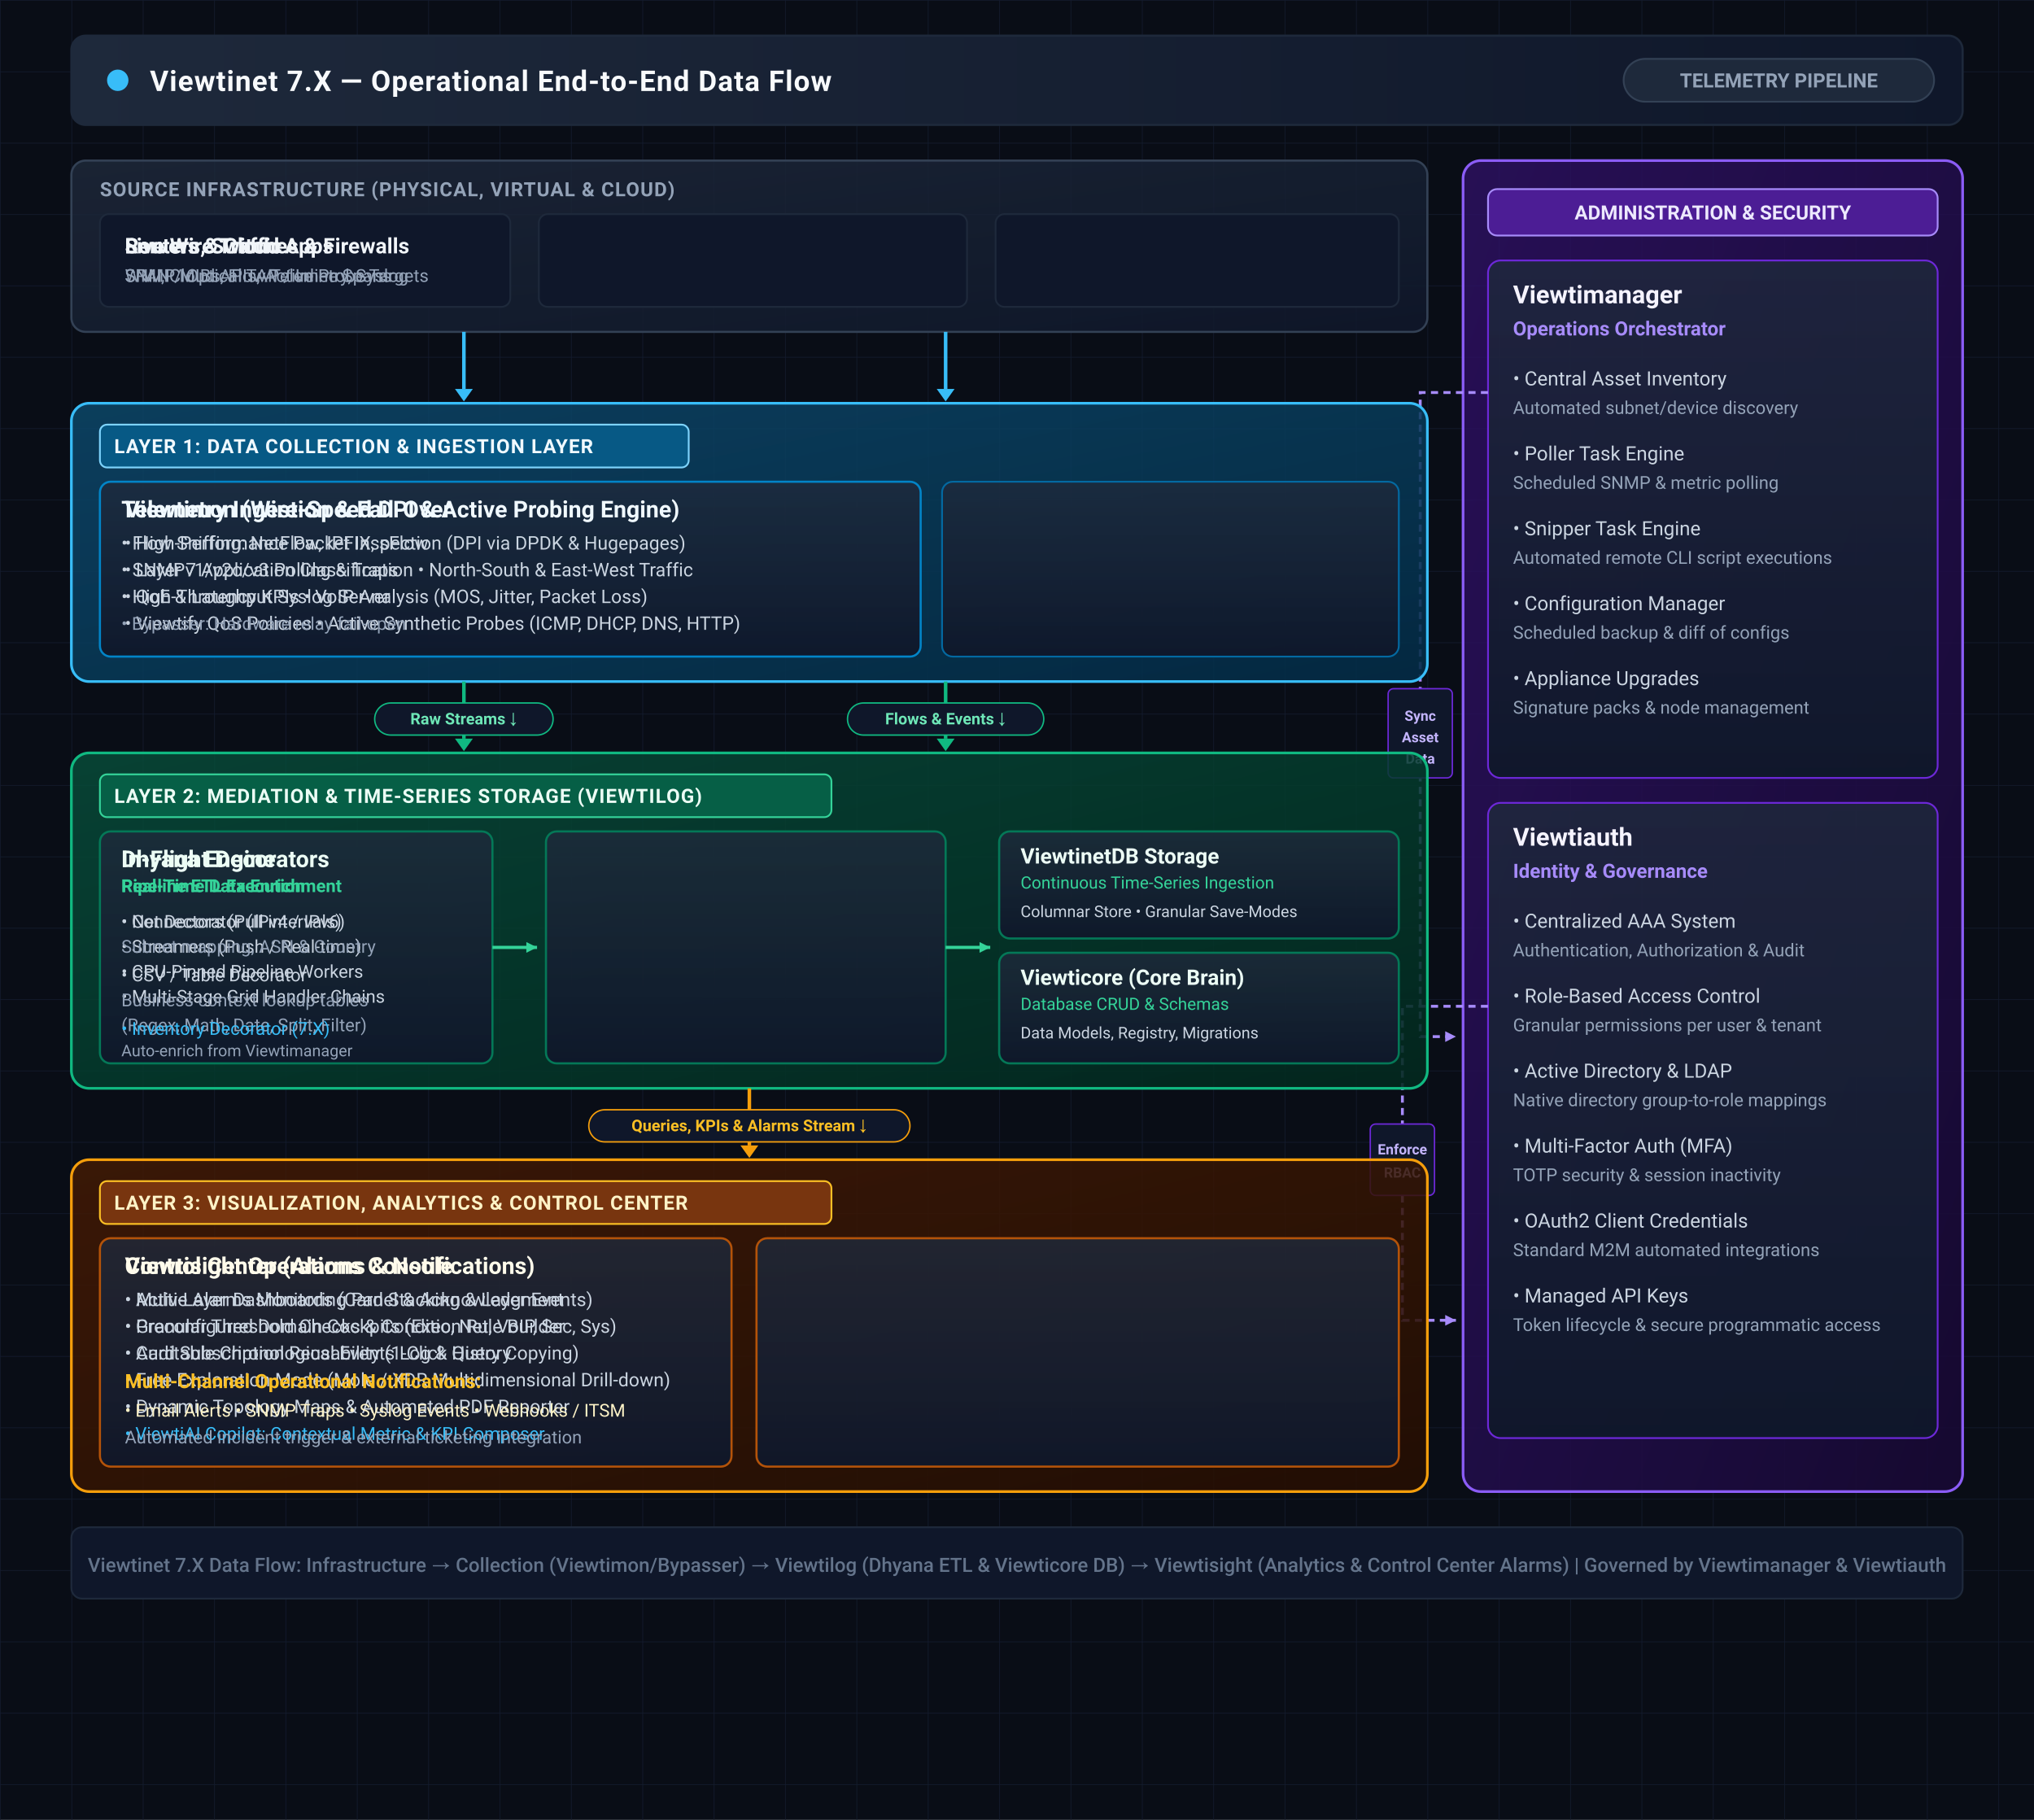
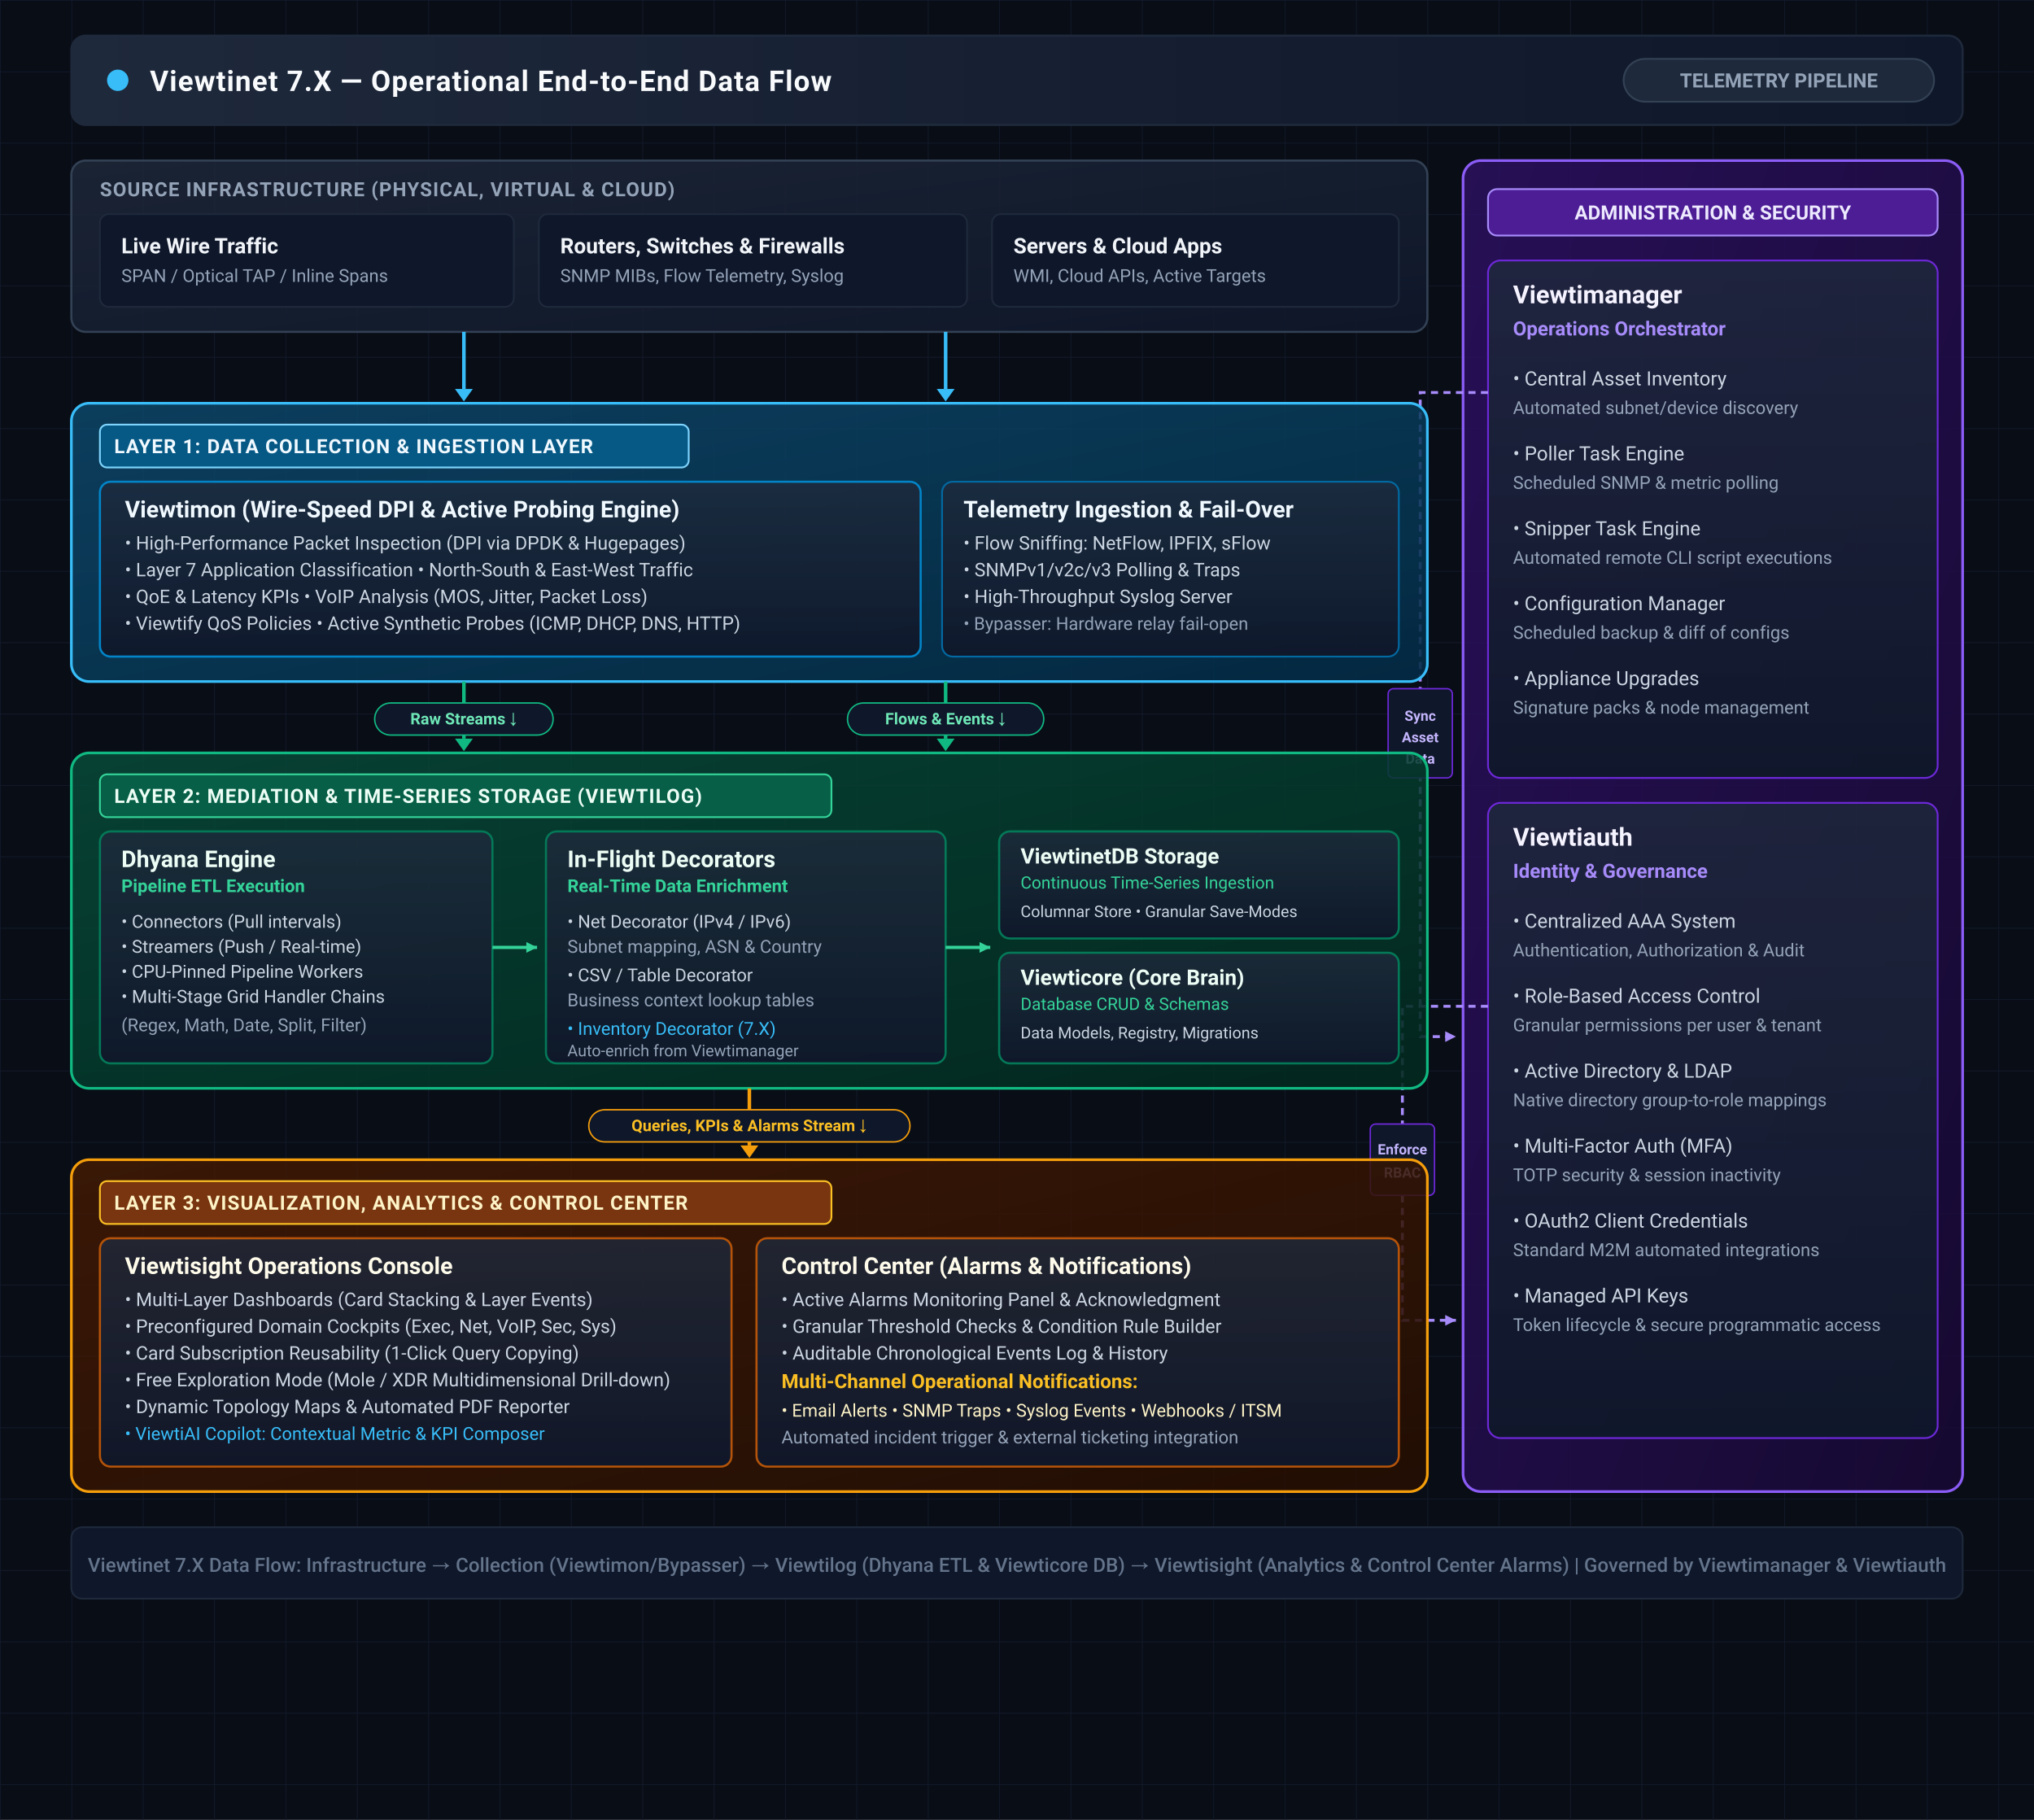
<svg xmlns="http://www.w3.org/2000/svg" viewBox="0 0 1140 1020" width="100%" height="100%" style="background-color: #090d16; font-family: -apple-system, BlinkMacSystemFont, 'Segoe UI', Roboto, Helvetica, Arial, sans-serif;">
  <defs>
    <pattern id="grid" width="40" height="40" patternUnits="userSpaceOnUse">
      <path d="M 40 0 L 0 0 0 40" fill="none" stroke="#131c2e" stroke-width="0.7" />
    </pattern>
    <linearGradient id="hdr-grad" x1="0%" y1="0%" x2="100%" y2="0%">
      <stop offset="0%" stop-color="#1e293b" />
      <stop offset="100%" stop-color="#0f172a" />
    </linearGradient>
    <linearGradient id="card-grad" x1="0%" y1="0%" x2="0%" y2="100%">
      <stop offset="0%" stop-color="#1e293b" stop-opacity="0.8" />
      <stop offset="100%" stop-color="#0f172a" stop-opacity="0.95" />
    </linearGradient>
    <linearGradient id="box-source" x1="0%" y1="0%" x2="100%" y2="100%">
      <stop offset="0%" stop-color="#1e293b" stop-opacity="0.8" />
      <stop offset="100%" stop-color="#0f172a" stop-opacity="0.9" />
    </linearGradient>
    <linearGradient id="box-l1" x1="0%" y1="0%" x2="100%" y2="100%">
      <stop offset="0%" stop-color="#0c4a6e" stop-opacity="0.8" />
      <stop offset="100%" stop-color="#032b45" stop-opacity="0.9" />
    </linearGradient>
    <linearGradient id="box-l2" x1="0%" y1="0%" x2="100%" y2="100%">
      <stop offset="0%" stop-color="#064e3b" stop-opacity="0.8" />
      <stop offset="100%" stop-color="#02281e" stop-opacity="0.9" />
    </linearGradient>
    <linearGradient id="box-l3" x1="0%" y1="0%" x2="100%" y2="100%">
      <stop offset="0%" stop-color="#451a03" stop-opacity="0.8" />
      <stop offset="100%" stop-color="#240e02" stop-opacity="0.9" />
    </linearGradient>
    <linearGradient id="box-l4" x1="0%" y1="0%" x2="100%" y2="100%">
      <stop offset="0%" stop-color="#2e1065" stop-opacity="0.8" />
      <stop offset="100%" stop-color="#170933" stop-opacity="0.9" />
    </linearGradient>
  </defs>
  <rect width="1140" height="1020" fill="#090d16" />
  <rect width="1140" height="1020" fill="url(#grid)" />
  <g transform="translate(40, 20)">
    <rect x="0" y="0" width="1060" height="50" rx="8" fill="url(#hdr-grad)" stroke="#1e293b" stroke-width="1.2" />
    <circle cx="26" cy="25" r="6" fill="#38bdf8" />
    <text x="44" y="31" font-size="16" font-weight="700" fill="#f8fafc" letter-spacing="0.5">Viewtinet 7.X — Operational End-to-End Data Flow</text>
    <rect x="870" y="13" width="174" height="24" rx="12" fill="#1e293b" stroke="#334155" stroke-width="1" />
    <text x="957" y="29" font-size="11" font-weight="600" fill="#94a3b8" text-anchor="middle">TELEMETRY PIPELINE</text>
  </g>
  <g transform="translate(40, 90)">
    <rect x="0" y="0" width="760" height="96" rx="8" fill="url(#box-source)" stroke="#334155" stroke-width="1.2" />
    <text x="16" y="20" font-size="11" font-weight="700" fill="#94a3b8" letter-spacing="0.5">SOURCE INFRASTRUCTURE (PHYSICAL, VIRTUAL &amp; CLOUD)</text>
    <g transform="translate(16, 30)">
-       <rect x="0" y="0" width="230" height="52" rx="5" fill="#0f172a" stroke="#1e293b" stroke-width="1" />
-       <text x="14" y="22" font-size="12" font-weight="700" fill="#f1f5f9">Live Wire Traffic</text>
-       <text x="14" y="38" font-size="10" fill="#94a3b8">SPAN / Optical TAP / Inline Spans</text>
-       <rect x="246" y="0" width="240" height="52" rx="5" fill="#0f172a" stroke="#1e293b" stroke-width="1" />
-       <text x="14" y="22" font-size="12" font-weight="700" fill="#f1f5f9">Routers, Switches &amp; Firewalls</text>
-       <text x="14" y="38" font-size="10" fill="#94a3b8">SNMP MIBs, Flow Telemetry, Syslog</text>
-       <rect x="502" y="0" width="226" height="52" rx="5" fill="#0f172a" stroke="#1e293b" stroke-width="1" />
-       <text x="14" y="22" font-size="12" font-weight="700" fill="#f1f5f9">Servers &amp; Cloud Apps</text>
-       <text x="14" y="38" font-size="10" fill="#94a3b8">WMI, Cloud APIs, Active Probe Targets</text>
+       <g transform="translate(0, 0)">
+         <rect x="0" y="0" width="232" height="52" rx="5" fill="#0f172a" stroke="#1e293b" stroke-width="1" />
+         <text x="12" y="22" font-size="12" font-weight="700" fill="#f1f5f9">Live Wire Traffic</text>
+         <text x="12" y="38" font-size="10" fill="#94a3b8">SPAN / Optical TAP / Inline Spans</text>
+       </g>
+       <g transform="translate(246, 0)">
+         <rect x="0" y="0" width="240" height="52" rx="5" fill="#0f172a" stroke="#1e293b" stroke-width="1" />
+         <text x="12" y="22" font-size="12" font-weight="700" fill="#f1f5f9">Routers, Switches &amp; Firewalls</text>
+         <text x="12" y="38" font-size="10" fill="#94a3b8">SNMP MIBs, Flow Telemetry, Syslog</text>
+       </g>
+       <g transform="translate(500, 0)">
+         <rect x="0" y="0" width="228" height="52" rx="5" fill="#0f172a" stroke="#1e293b" stroke-width="1" />
+         <text x="12" y="22" font-size="12" font-weight="700" fill="#f1f5f9">Servers &amp; Cloud Apps</text>
+         <text x="12" y="38" font-size="10" fill="#94a3b8">WMI, Cloud APIs, Active Targets</text>
+       </g>
    </g>
  </g>
  <g transform="translate(820, 90)">
    <rect x="0" y="0" width="280" height="746" rx="10" fill="url(#box-l4)" stroke="#8b5cf6" stroke-width="1.5" />
    <rect x="14" y="16" width="252" height="26" rx="5" fill="#4c1d95" stroke="#a78bfa" stroke-width="1" />
    <text x="140" y="33" font-size="11" font-weight="700" fill="#ede9fe" text-anchor="middle">ADMINISTRATION &amp; SECURITY</text>
    <g transform="translate(14, 56)">
      <rect x="0" y="0" width="252" height="290" rx="7" fill="url(#card-grad)" stroke="#6d28d9" stroke-width="1" />
      <text x="14" y="24" font-size="14" font-weight="700" fill="#f5f3ff">Viewtimanager</text>
      <text x="14" y="42" font-size="11" font-weight="600" fill="#a78bfa">Operations Orchestrator</text>
      <text x="14" y="70" font-size="11" fill="#cbd5e1">• Central Asset Inventory</text>
      <text x="14" y="86" font-size="10" fill="#94a3b8">  Automated subnet/device discovery</text>
      <text x="14" y="112" font-size="11" fill="#cbd5e1">• Poller Task Engine</text>
      <text x="14" y="128" font-size="10" fill="#94a3b8">  Scheduled SNMP &amp; metric polling</text>
      <text x="14" y="154" font-size="11" fill="#cbd5e1">• Snipper Task Engine</text>
      <text x="14" y="170" font-size="10" fill="#94a3b8">  Automated remote CLI script executions</text>
      <text x="14" y="196" font-size="11" fill="#cbd5e1">• Configuration Manager</text>
      <text x="14" y="212" font-size="10" fill="#94a3b8">  Scheduled backup &amp; diff of configs</text>
      <text x="14" y="238" font-size="11" fill="#cbd5e1">• Appliance Upgrades</text>
      <text x="14" y="254" font-size="10" fill="#94a3b8">  Signature packs &amp; node management</text>
      <path d="M 0 74 L -38 74 L -38 435 L -18 435" fill="none" stroke="#a78bfa" stroke-width="1.6" stroke-dasharray="4,3" />
      <polygon points="-18,435 -24,432 -24,438" fill="#a78bfa" />
      <rect x="-56" y="240" width="36" height="50" rx="3" fill="#0f172a" stroke="#6d28d9" stroke-width="0.8" />
      <text x="-38" y="258" font-size="8" font-weight="600" fill="#c4b5fd" text-anchor="middle">Sync</text>
      <text x="-38" y="270" font-size="8" font-weight="600" fill="#c4b5fd" text-anchor="middle">Asset</text>
      <text x="-38" y="282" font-size="8" font-weight="600" fill="#c4b5fd" text-anchor="middle">Data</text>
    </g>
    <g transform="translate(14, 360)">
      <rect x="0" y="0" width="252" height="356" rx="7" fill="url(#card-grad)" stroke="#6d28d9" stroke-width="1" />
      <text x="14" y="24" font-size="14" font-weight="700" fill="#f5f3ff">Viewtiauth</text>
      <text x="14" y="42" font-size="11" font-weight="600" fill="#a78bfa">Identity &amp; Governance</text>
      <text x="14" y="70" font-size="11" fill="#cbd5e1">• Centralized AAA System</text>
      <text x="14" y="86" font-size="10" fill="#94a3b8">  Authentication, Authorization &amp; Audit</text>
      <text x="14" y="112" font-size="11" fill="#cbd5e1">• Role-Based Access Control</text>
      <text x="14" y="128" font-size="10" fill="#94a3b8">  Granular permissions per user &amp; tenant</text>
      <text x="14" y="154" font-size="11" fill="#cbd5e1">• Active Directory &amp; LDAP</text>
      <text x="14" y="170" font-size="10" fill="#94a3b8">  Native directory group-to-role mappings</text>
      <text x="14" y="196" font-size="11" fill="#cbd5e1">• Multi-Factor Auth (MFA)</text>
      <text x="14" y="212" font-size="10" fill="#94a3b8">  TOTP security &amp; session inactivity</text>
      <text x="14" y="238" font-size="11" fill="#cbd5e1">• OAuth2 Client Credentials</text>
      <text x="14" y="254" font-size="10" fill="#94a3b8">  Standard M2M automated integrations</text>
      <text x="14" y="280" font-size="11" fill="#cbd5e1">• Managed API Keys</text>
      <text x="14" y="296" font-size="10" fill="#94a3b8">  Token lifecycle &amp; secure programmatic access</text>
      <path d="M 0 114 L -48 114 L -48 290 L -18 290" fill="none" stroke="#a78bfa" stroke-width="1.6" stroke-dasharray="4,3" />
      <polygon points="-18,290 -24,287 -24,293" fill="#a78bfa" />
      <rect x="-66" y="180" width="36" height="40" rx="3" fill="#0f172a" stroke="#6d28d9" stroke-width="0.8" />
      <text x="-48" y="197" font-size="8" font-weight="600" fill="#c4b5fd" text-anchor="middle">Enforce</text>
      <text x="-48" y="210" font-size="8" font-weight="600" fill="#c4b5fd" text-anchor="middle">RBAC</text>
    </g>
  </g>
  <g>
    <line x1="260" y1="186" x2="260" y2="218" stroke="#38bdf8" stroke-width="2" />
    <polygon points="255,218 260,225 265,218" fill="#38bdf8" />
    <line x1="530" y1="186" x2="530" y2="218" stroke="#38bdf8" stroke-width="2" />
    <polygon points="525,218 530,225 535,218" fill="#38bdf8" />
  </g>
  <g transform="translate(40, 226)">
    <rect x="0" y="0" width="760" height="156" rx="10" fill="url(#box-l1)" stroke="#38bdf8" stroke-width="1.5" />
    <rect x="16" y="12" width="330" height="24" rx="4" fill="#075985" stroke="#7dd3fc" stroke-width="1" />
    <text x="24" y="28" font-size="11" font-weight="700" fill="#f0f9ff" letter-spacing="0.5">LAYER 1: DATA COLLECTION &amp; INGESTION LAYER</text>
    <g transform="translate(16, 44)">
-       <rect x="0" y="0" width="460" height="98" rx="6" fill="url(#card-grad)" stroke="#0284c7" stroke-width="1.2" />
-       <text x="14" y="20" font-size="13" font-weight="700" fill="#f0f9ff">Viewtimon (Wire-Speed DPI &amp; Active Probing Engine)</text>
-       <text x="14" y="38" font-size="10.5" fill="#cbd5e1">• High-Performance Packet Inspection (DPI via DPDK &amp; Hugepages)</text>
-       <text x="14" y="53" font-size="10.5" fill="#cbd5e1">• Layer 7 Application Classification • North-South &amp; East-West Traffic</text>
-       <text x="14" y="68" font-size="10.5" fill="#cbd5e1">• QoE &amp; Latency KPIs • VoIP Analysis (MOS, Jitter, Packet Loss)</text>
-       <text x="14" y="83" font-size="10.5" fill="#cbd5e1">• Viewtify QoS Policies • Active Synthetic Probes (ICMP, DHCP, DNS, HTTP)</text>
-       <rect x="472" y="0" width="256" height="98" rx="6" fill="url(#card-grad)" stroke="#0369a1" stroke-width="1" />
-       <text x="12" y="20" font-size="13" font-weight="700" fill="#f0f9ff">Telemetry Ingestion &amp; Fail-Over</text>
-       <text x="12" y="38" font-size="10.5" fill="#cbd5e1">• Flow Sniffing: NetFlow, IPFIX, sFlow</text>
-       <text x="12" y="53" font-size="10.5" fill="#cbd5e1">• SNMPv1/v2c/v3 Polling &amp; Traps</text>
-       <text x="12" y="68" font-size="10.5" fill="#cbd5e1">• High-Throughput Syslog Server</text>
-       <text x="12" y="83" font-size="10" fill="#94a3b8">• Bypasser: Hardware relay fail-open</text>
+       <g transform="translate(0, 0)">
+         <rect x="0" y="0" width="460" height="98" rx="6" fill="url(#card-grad)" stroke="#0284c7" stroke-width="1.2" />
+         <text x="14" y="20" font-size="13" font-weight="700" fill="#f0f9ff">Viewtimon (Wire-Speed DPI &amp; Active Probing Engine)</text>
+         <text x="14" y="38" font-size="10.5" fill="#cbd5e1">• High-Performance Packet Inspection (DPI via DPDK &amp; Hugepages)</text>
+         <text x="14" y="53" font-size="10.5" fill="#cbd5e1">• Layer 7 Application Classification • North-South &amp; East-West Traffic</text>
+         <text x="14" y="68" font-size="10.5" fill="#cbd5e1">• QoE &amp; Latency KPIs • VoIP Analysis (MOS, Jitter, Packet Loss)</text>
+         <text x="14" y="83" font-size="10.5" fill="#cbd5e1">• Viewtify QoS Policies • Active Synthetic Probes (ICMP, DHCP, DNS, HTTP)</text>
+       </g>
+       <g transform="translate(472, 0)">
+         <rect x="0" y="0" width="256" height="98" rx="6" fill="url(#card-grad)" stroke="#0369a1" stroke-width="1" />
+         <text x="12" y="20" font-size="13" font-weight="700" fill="#f0f9ff">Telemetry Ingestion &amp; Fail-Over</text>
+         <text x="12" y="38" font-size="10.5" fill="#cbd5e1">• Flow Sniffing: NetFlow, IPFIX, sFlow</text>
+         <text x="12" y="53" font-size="10.5" fill="#cbd5e1">• SNMPv1/v2c/v3 Polling &amp; Traps</text>
+         <text x="12" y="68" font-size="10.5" fill="#cbd5e1">• High-Throughput Syslog Server</text>
+         <text x="12" y="83" font-size="10" fill="#94a3b8">• Bypasser: Hardware relay fail-open</text>
+       </g>
    </g>
  </g>
  <g>
    <line x1="260" y1="382" x2="260" y2="414" stroke="#10b981" stroke-width="2" />
    <polygon points="255,414 260,421 265,414" fill="#10b981" />
    <rect x="210" y="394" width="100" height="18" rx="9" fill="#0f172a" stroke="#10b981" stroke-width="0.8" />
    <text x="260" y="406" font-size="9" font-weight="600" fill="#6ee7b7" text-anchor="middle">Raw Streams ↓</text>
    <line x1="530" y1="382" x2="530" y2="414" stroke="#10b981" stroke-width="2" />
    <polygon points="525,414 530,421 535,414" fill="#10b981" />
    <rect x="475" y="394" width="110" height="18" rx="9" fill="#0f172a" stroke="#10b981" stroke-width="0.8" />
    <text x="530" y="406" font-size="9" font-weight="600" fill="#6ee7b7" text-anchor="middle">Flows &amp; Events ↓</text>
  </g>
  <g transform="translate(40, 422)">
    <rect x="0" y="0" width="760" height="188" rx="10" fill="url(#box-l2)" stroke="#10b981" stroke-width="1.5" />
    <rect x="16" y="12" width="410" height="24" rx="4" fill="#065f46" stroke="#34d399" stroke-width="1" />
    <text x="24" y="28" font-size="11" font-weight="700" fill="#ecfdf5" letter-spacing="0.5">LAYER 2: MEDIATION &amp; TIME-SERIES STORAGE (VIEWTILOG)</text>
    <g transform="translate(16, 44)">
-       <rect x="0" y="0" width="220" height="130" rx="6" fill="url(#card-grad)" stroke="#047857" stroke-width="1.2" />
-       <text x="12" y="20" font-size="13" font-weight="700" fill="#ecfdf5">Dhyana Engine</text>
-       <text x="12" y="34" font-size="10" font-weight="600" fill="#34d399">Pipeline ETL Execution</text>
-       <text x="12" y="54" font-size="10" fill="#cbd5e1">• Connectors (Pull intervals)</text>
-       <text x="12" y="68" font-size="10" fill="#cbd5e1">• Streamers (Push / Real-time)</text>
-       <text x="12" y="82" font-size="10" fill="#cbd5e1">• CPU-Pinned Pipeline Workers</text>
-       <text x="12" y="96" font-size="10" fill="#cbd5e1">• Multi-Stage Grid Handler Chains</text>
-       <text x="12" y="112" font-size="10" fill="#94a3b8">  (Regex, Math, Date, Split, Filter)</text>
+       <g transform="translate(0, 0)">
+         <rect x="0" y="0" width="220" height="130" rx="6" fill="url(#card-grad)" stroke="#047857" stroke-width="1.2" />
+         <text x="12" y="20" font-size="13" font-weight="700" fill="#ecfdf5">Dhyana Engine</text>
+         <text x="12" y="34" font-size="10" font-weight="600" fill="#34d399">Pipeline ETL Execution</text>
+         <text x="12" y="54" font-size="10" fill="#cbd5e1">• Connectors (Pull intervals)</text>
+         <text x="12" y="68" font-size="10" fill="#cbd5e1">• Streamers (Push / Real-time)</text>
+         <text x="12" y="82" font-size="10" fill="#cbd5e1">• CPU-Pinned Pipeline Workers</text>
+         <text x="12" y="96" font-size="10" fill="#cbd5e1">• Multi-Stage Grid Handler Chains</text>
+         <text x="12" y="112" font-size="10" fill="#94a3b8">  (Regex, Math, Date, Split, Filter)</text>
+       </g>
      <line x1="220" y1="65" x2="245" y2="65" stroke="#34d399" stroke-width="1.8" />
      <polygon points="245,65 239,62 239,68" fill="#34d399" />
-       <rect x="250" y="0" width="224" height="130" rx="6" fill="url(#card-grad)" stroke="#047857" stroke-width="1.2" />
-       <text x="12" y="20" font-size="13" font-weight="700" fill="#ecfdf5">In-Flight Decorators</text>
-       <text x="12" y="34" font-size="10" font-weight="600" fill="#34d399">Real-Time Data Enrichment</text>
-       <text x="12" y="54" font-size="10" fill="#cbd5e1">• Net Decorator (IPv4 / IPv6)</text>
-       <text x="12" y="68" font-size="10" fill="#94a3b8">  Subnet mapping, ASN &amp; Country</text>
-       <text x="12" y="84" font-size="10" fill="#cbd5e1">• CSV / Table Decorator</text>
-       <text x="12" y="98" font-size="10" fill="#94a3b8">  Business context lookup tables</text>
-       <text x="12" y="114" font-size="10" fill="#38bdf8">• Inventory Decorator (7.X)</text>
-       <text x="12" y="126" font-size="9" fill="#94a3b8">  Auto-enrich from Viewtimanager</text>
+       <g transform="translate(250, 0)">
+         <rect x="0" y="0" width="224" height="130" rx="6" fill="url(#card-grad)" stroke="#047857" stroke-width="1.2" />
+         <text x="12" y="20" font-size="13" font-weight="700" fill="#ecfdf5">In-Flight Decorators</text>
+         <text x="12" y="34" font-size="10" font-weight="600" fill="#34d399">Real-Time Data Enrichment</text>
+         <text x="12" y="54" font-size="10" fill="#cbd5e1">• Net Decorator (IPv4 / IPv6)</text>
+         <text x="12" y="68" font-size="10" fill="#94a3b8">  Subnet mapping, ASN &amp; Country</text>
+         <text x="12" y="84" font-size="10" fill="#cbd5e1">• CSV / Table Decorator</text>
+         <text x="12" y="98" font-size="10" fill="#94a3b8">  Business context lookup tables</text>
+         <text x="12" y="114" font-size="10" fill="#38bdf8">• Inventory Decorator (7.X)</text>
+         <text x="12" y="126" font-size="9" fill="#94a3b8">  Auto-enrich from Viewtimanager</text>
+       </g>
      <line x1="474" y1="65" x2="499" y2="65" stroke="#34d399" stroke-width="1.8" />
      <polygon points="499,65 493,62 493,68" fill="#34d399" />
      <g transform="translate(504, 0)">
-         <rect x="0" y="0" width="224" height="60" rx="6" fill="url(#card-grad)" stroke="#047857" stroke-width="1.2" />
-         <text x="12" y="18" font-size="12" font-weight="700" fill="#ecfdf5">ViewtinetDB Storage</text>
-         <text x="12" y="32" font-size="9.5" fill="#34d399">Continuous Time-Series Ingestion</text>
-         <text x="12" y="48" font-size="9" fill="#cbd5e1">Columnar Store • Granular Save-Modes</text>
-         <rect x="0" y="68" width="224" height="62" rx="6" fill="url(#card-grad)" stroke="#047857" stroke-width="1.2" />
-         <text x="12" y="86" font-size="12" font-weight="700" fill="#ecfdf5">Viewticore (Core Brain)</text>
-         <text x="12" y="100" font-size="9.5" fill="#34d399">Database CRUD &amp; Schemas</text>
-         <text x="12" y="116" font-size="9" fill="#cbd5e1">Data Models, Registry, Migrations</text>
+         <g transform="translate(0, 0)">
+           <rect x="0" y="0" width="224" height="60" rx="6" fill="url(#card-grad)" stroke="#047857" stroke-width="1.2" />
+           <text x="12" y="18" font-size="12" font-weight="700" fill="#ecfdf5">ViewtinetDB Storage</text>
+           <text x="12" y="32" font-size="9.5" fill="#34d399">Continuous Time-Series Ingestion</text>
+           <text x="12" y="48" font-size="9" fill="#cbd5e1">Columnar Store • Granular Save-Modes</text>
+         </g>
+         <g transform="translate(0, 68)">
+           <rect x="0" y="0" width="224" height="62" rx="6" fill="url(#card-grad)" stroke="#047857" stroke-width="1.2" />
+           <text x="12" y="18" font-size="12" font-weight="700" fill="#ecfdf5">Viewticore (Core Brain)</text>
+           <text x="12" y="32" font-size="9.5" fill="#34d399">Database CRUD &amp; Schemas</text>
+           <text x="12" y="48" font-size="9" fill="#cbd5e1">Data Models, Registry, Migrations</text>
+         </g>
      </g>
    </g>
  </g>
  <g>
    <line x1="420" y1="610" x2="420" y2="642" stroke="#f59e0b" stroke-width="2" />
    <polygon points="415,642 420,649 425,642" fill="#f59e0b" />
    <rect x="330" y="622" width="180" height="18" rx="9" fill="#0f172a" stroke="#f59e0b" stroke-width="0.8" />
    <text x="420" y="634" font-size="9" font-weight="600" fill="#fbbf24" text-anchor="middle">Queries, KPIs &amp; Alarms Stream ↓</text>
  </g>
  <g transform="translate(40, 650)">
    <rect x="0" y="0" width="760" height="186" rx="10" fill="url(#box-l3)" stroke="#f59e0b" stroke-width="1.5" />
    <rect x="16" y="12" width="410" height="24" rx="4" fill="#78350f" stroke="#fbbf24" stroke-width="1" />
    <text x="24" y="28" font-size="11" font-weight="700" fill="#fef3c7" letter-spacing="0.5">LAYER 3: VISUALIZATION, ANALYTICS &amp; CONTROL CENTER</text>
    <g transform="translate(16, 44)">
-       <rect x="0" y="0" width="354" height="128" rx="6" fill="url(#card-grad)" stroke="#b45309" stroke-width="1.2" />
-       <text x="14" y="20" font-size="13" font-weight="700" fill="#fffbeb">Viewtisight Operations Console</text>
-       <text x="14" y="38" font-size="10.5" fill="#cbd5e1">• Multi-Layer Dashboards (Card Stacking &amp; Layer Events)</text>
-       <text x="14" y="53" font-size="10.5" fill="#cbd5e1">• Preconfigured Domain Cockpits (Exec, Net, VoIP, Sec, Sys)</text>
-       <text x="14" y="68" font-size="10.5" fill="#cbd5e1">• Card Subscription Reusability (1-Click Query Copying)</text>
-       <text x="14" y="83" font-size="10.5" fill="#cbd5e1">• Free Exploration Mode (Mole / XDR Multidimensional Drill-down)</text>
-       <text x="14" y="98" font-size="10.5" fill="#cbd5e1">• Dynamic Topology Maps &amp; Automated PDF Reporter</text>
-       <text x="14" y="113" font-size="10" fill="#38bdf8">• ViewtiAI Copilot: Contextual Metric &amp; KPI Composer</text>
-       <rect x="368" y="0" width="360" height="128" rx="6" fill="url(#card-grad)" stroke="#b45309" stroke-width="1.2" />
-       <text x="14" y="20" font-size="13" font-weight="700" fill="#fffbeb">Control Center (Alarms &amp; Notifications)</text>
-       <text x="14" y="38" font-size="10.5" fill="#cbd5e1">• Active Alarms Monitoring Panel &amp; Acknowledgment</text>
-       <text x="14" y="53" font-size="10.5" fill="#cbd5e1">• Granular Threshold Checks &amp; Condition Rule Builder</text>
-       <text x="14" y="68" font-size="10.5" fill="#cbd5e1">• Auditable Chronological Events Log &amp; History</text>
-       <text x="14" y="84" font-size="11" font-weight="600" fill="#fbbf24">Multi-Channel Operational Notifications:</text>
-       <text x="14" y="100" font-size="10" fill="#fef3c7">• Email Alerts • SNMP Traps • Syslog Events • Webhooks / ITSM</text>
-       <text x="14" y="115" font-size="10" fill="#94a3b8">Automated incident trigger &amp; external ticketing integration</text>
+       <g transform="translate(0, 0)">
+         <rect x="0" y="0" width="354" height="128" rx="6" fill="url(#card-grad)" stroke="#b45309" stroke-width="1.2" />
+         <text x="14" y="20" font-size="13" font-weight="700" fill="#fffbeb">Viewtisight Operations Console</text>
+         <text x="14" y="38" font-size="10.5" fill="#cbd5e1">• Multi-Layer Dashboards (Card Stacking &amp; Layer Events)</text>
+         <text x="14" y="53" font-size="10.5" fill="#cbd5e1">• Preconfigured Domain Cockpits (Exec, Net, VoIP, Sec, Sys)</text>
+         <text x="14" y="68" font-size="10.5" fill="#cbd5e1">• Card Subscription Reusability (1-Click Query Copying)</text>
+         <text x="14" y="83" font-size="10.5" fill="#cbd5e1">• Free Exploration Mode (Mole / XDR Multidimensional Drill-down)</text>
+         <text x="14" y="98" font-size="10.5" fill="#cbd5e1">• Dynamic Topology Maps &amp; Automated PDF Reporter</text>
+         <text x="14" y="113" font-size="10" fill="#38bdf8">• ViewtiAI Copilot: Contextual Metric &amp; KPI Composer</text>
+       </g>
+       <g transform="translate(368, 0)">
+         <rect x="0" y="0" width="360" height="128" rx="6" fill="url(#card-grad)" stroke="#b45309" stroke-width="1.2" />
+         <text x="14" y="20" font-size="13" font-weight="700" fill="#fffbeb">Control Center (Alarms &amp; Notifications)</text>
+         <text x="14" y="38" font-size="10.5" fill="#cbd5e1">• Active Alarms Monitoring Panel &amp; Acknowledgment</text>
+         <text x="14" y="53" font-size="10.5" fill="#cbd5e1">• Granular Threshold Checks &amp; Condition Rule Builder</text>
+         <text x="14" y="68" font-size="10.5" fill="#cbd5e1">• Auditable Chronological Events Log &amp; History</text>
+         <text x="14" y="84" font-size="11" font-weight="600" fill="#fbbf24">Multi-Channel Operational Notifications:</text>
+         <text x="14" y="100" font-size="10" fill="#fef3c7">• Email Alerts • SNMP Traps • Syslog Events • Webhooks / ITSM</text>
+         <text x="14" y="115" font-size="10" fill="#94a3b8">Automated incident trigger &amp; external ticketing integration</text>
+       </g>
    </g>
  </g>
  <g transform="translate(40, 856)">
    <rect x="0" y="0" width="1060" height="40" rx="6" fill="#0f172a" stroke="#1e293b" stroke-width="1" />
    <text x="530" y="25" font-size="11" font-weight="500" fill="#64748b" text-anchor="middle">Viewtinet 7.X Data Flow: Infrastructure → Collection (Viewtimon/Bypasser) → Viewtilog (Dhyana ETL &amp; Viewticore DB) → Viewtisight (Analytics &amp; Control Center Alarms) | Governed by Viewtimanager &amp; Viewtiauth</text>
  </g>
</svg>
